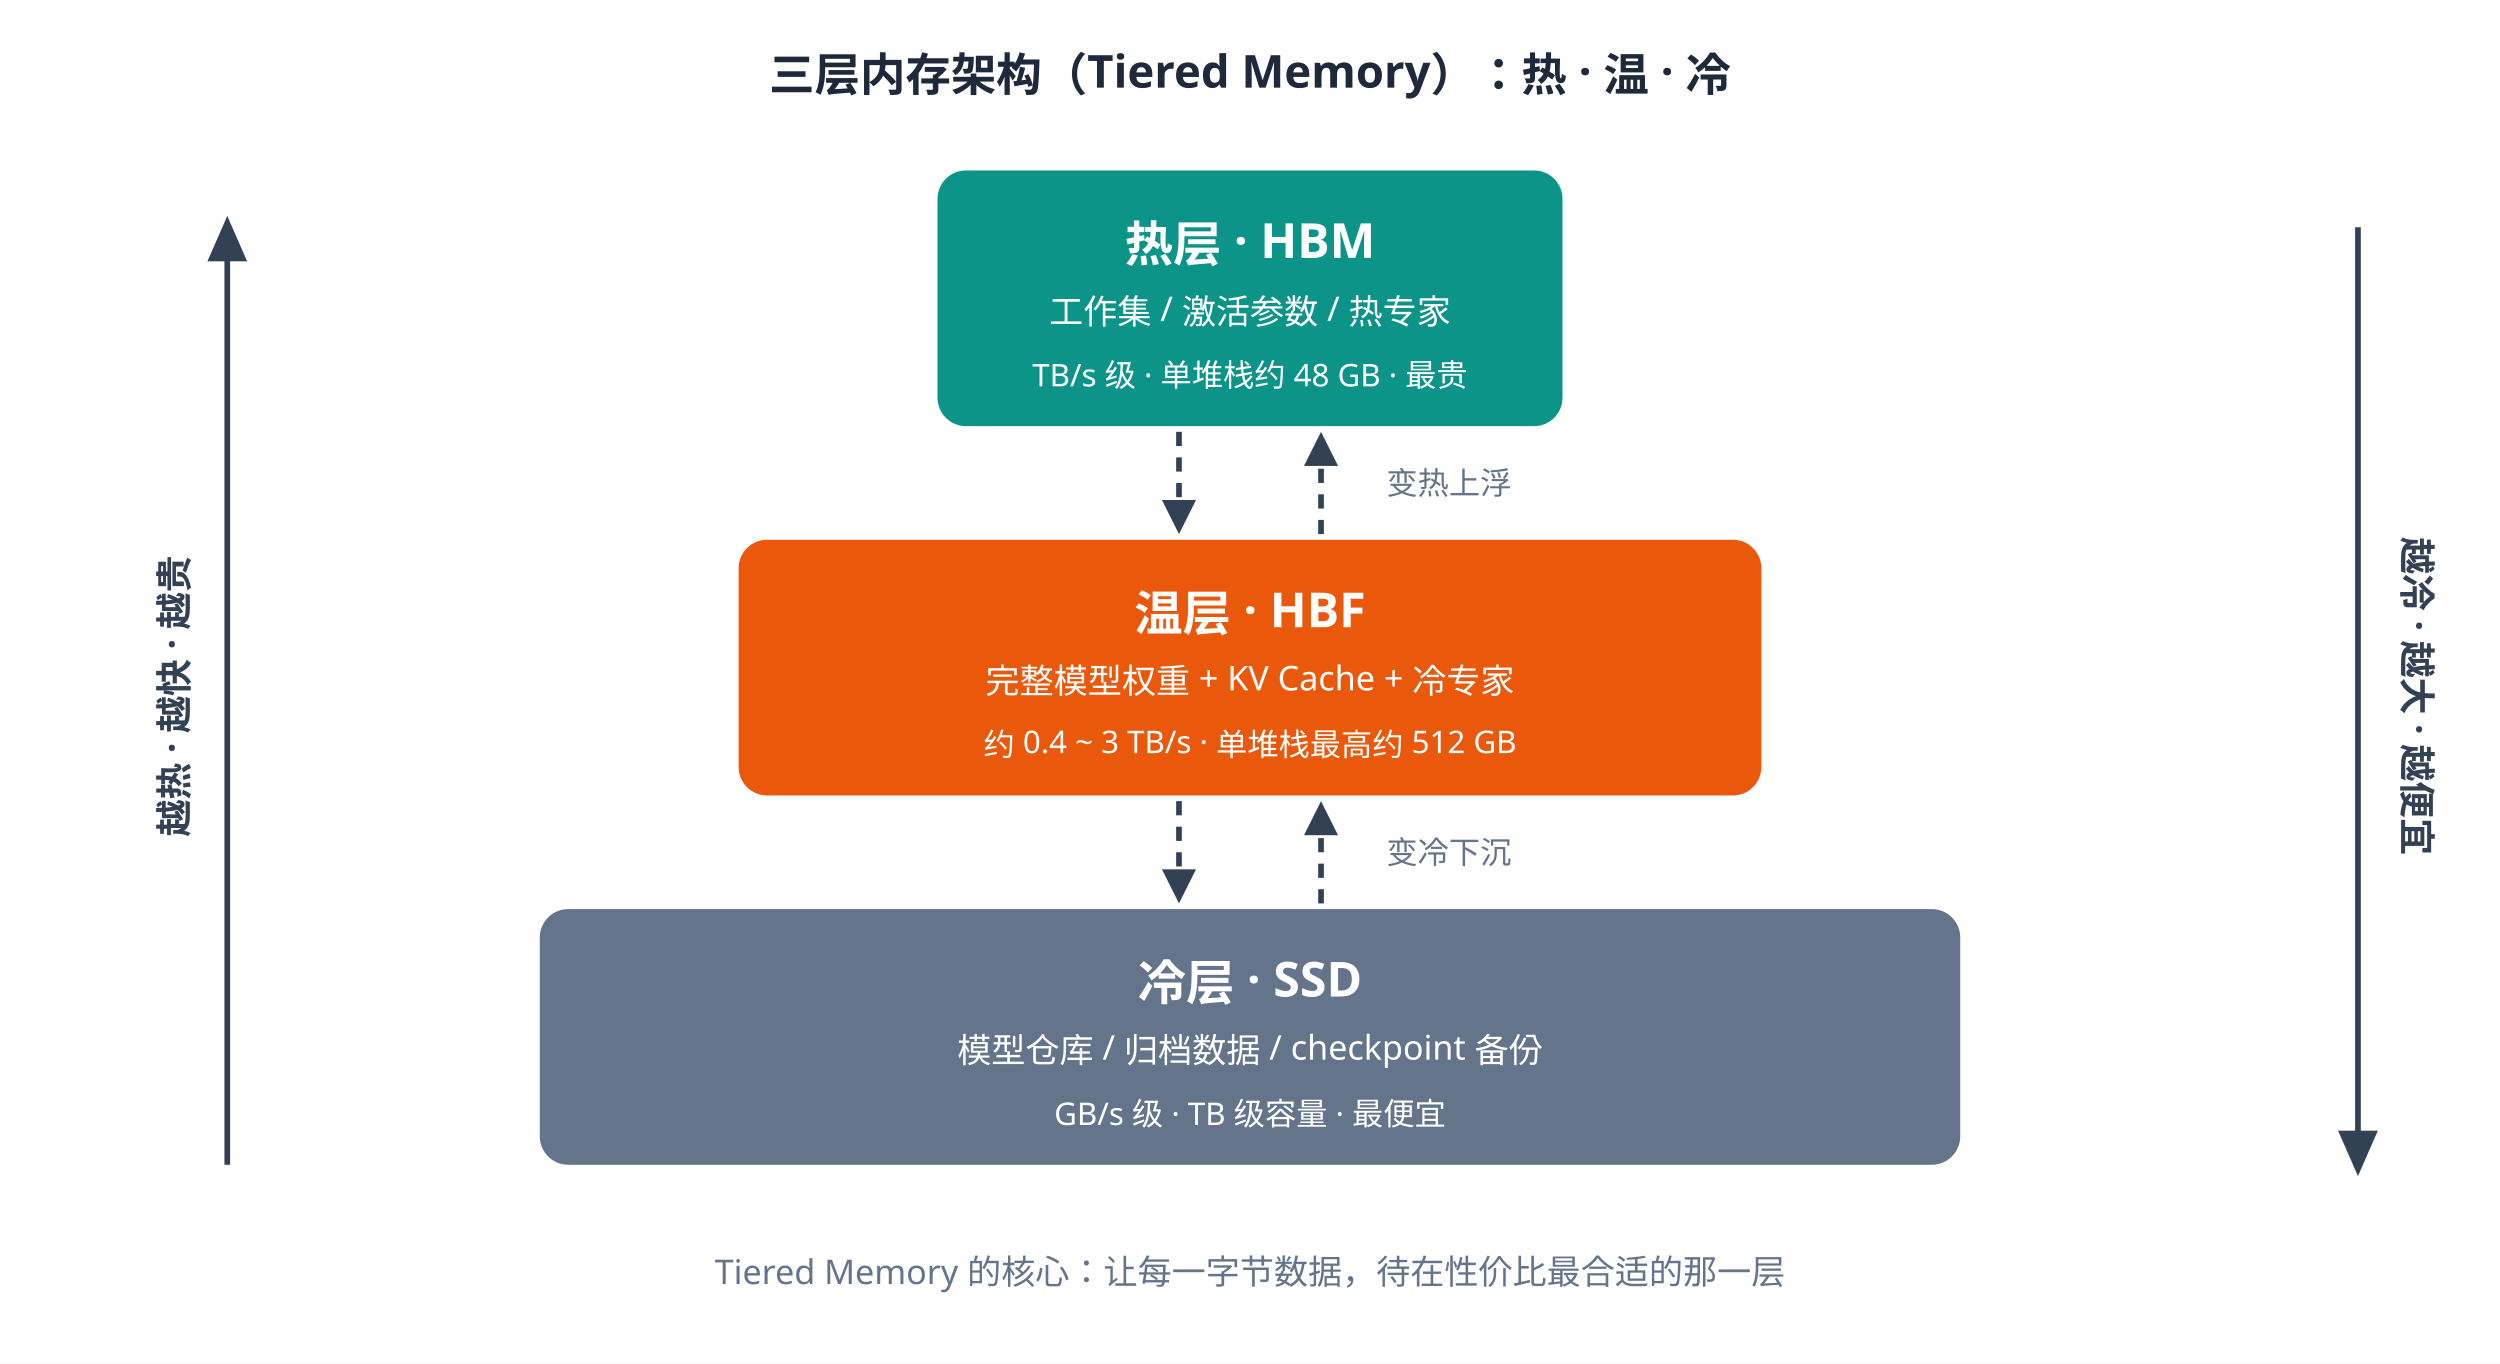
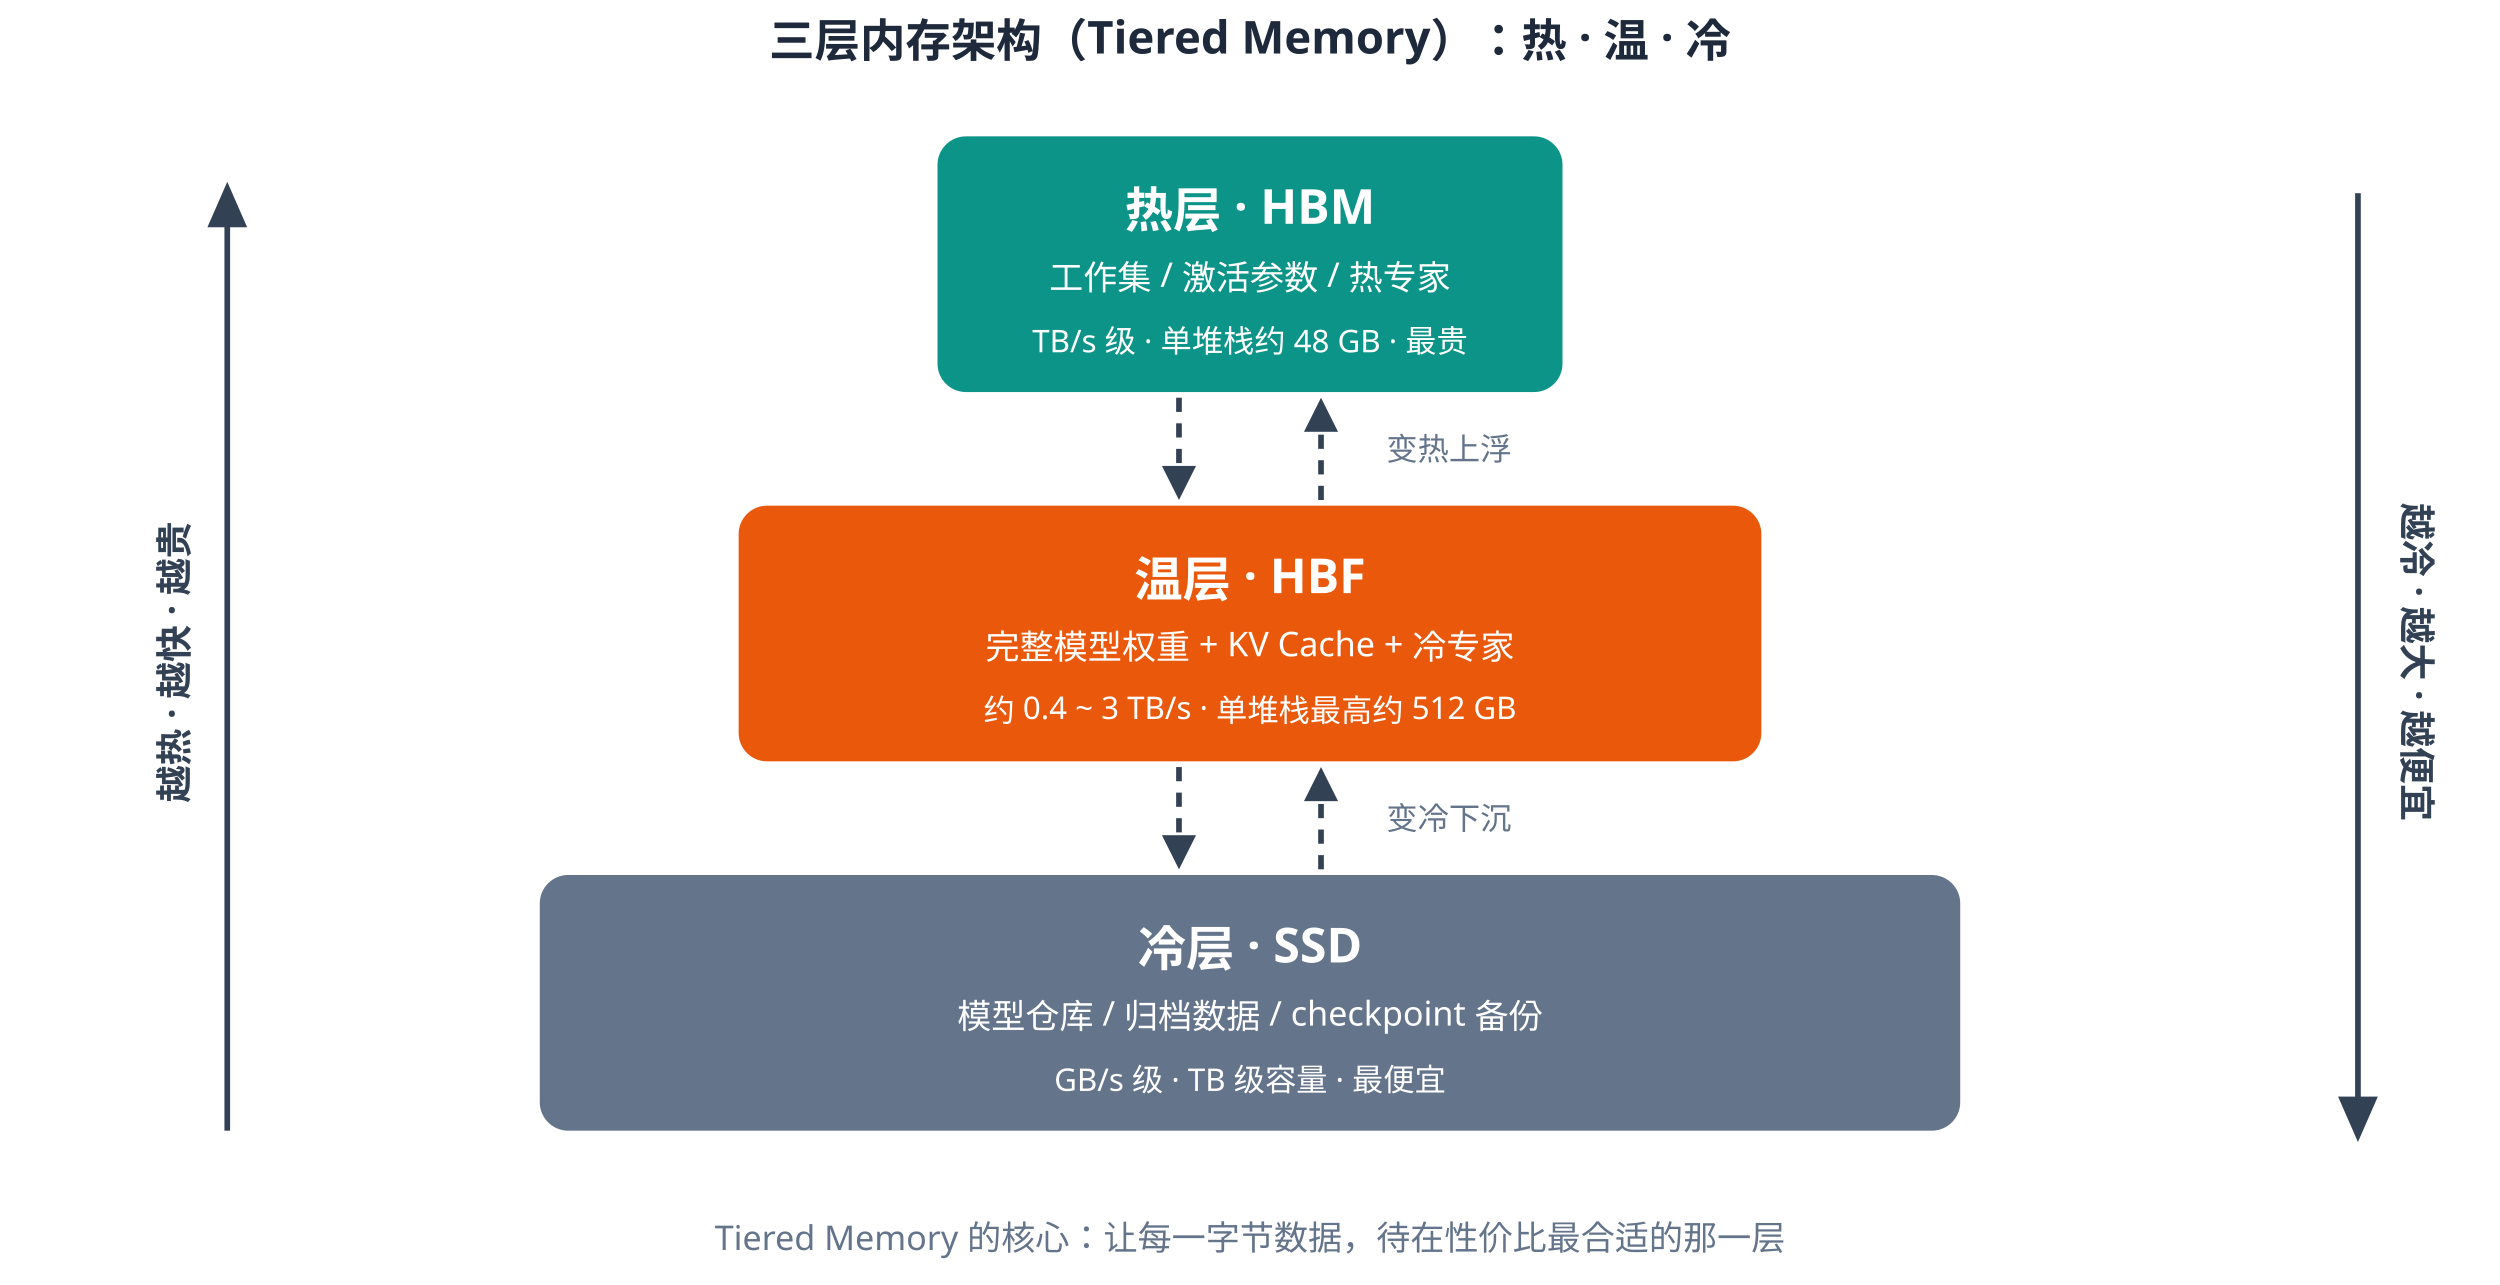
- <svg xmlns="http://www.w3.org/2000/svg" viewBox="0 0 880 480" font-family="'PingFang SC','Microsoft YaHei',sans-serif">
+ <svg xmlns="http://www.w3.org/2000/svg" viewBox="0 12 880 452" font-family="'PingFang SC','Microsoft YaHei',sans-serif">
  <rect x="0" y="0" width="880" height="480" fill="#ffffff" />
  <text x="440" y="32" text-anchor="middle" fill="#1e293b" font-size="16" font-weight="bold">三层内存架构（Tiered Memory）：热 · 温 · 冷</text>
  <rect x="330" y="60" width="220" height="90" rx="10" fill="#0d9488" />
  <text x="440" y="92" text-anchor="middle" fill="#ffffff" font-size="17" font-weight="bold">热层 · HBM</text>
  <text x="440" y="114" text-anchor="middle" fill="#ffffff" font-size="12">工作集 / 激活参数 / 热专家</text>
  <text x="440" y="136" text-anchor="middle" fill="#ffffff" font-size="11">TB/s 级 · 单堆栈约 48 GB · 最贵</text>
  <rect x="260" y="190" width="360" height="90" rx="10" fill="#ea580c" />
  <text x="440" y="222" text-anchor="middle" fill="#ffffff" font-size="17" font-weight="bold">温层 · HBF</text>
  <text x="440" y="244" text-anchor="middle" fill="#ffffff" font-size="12">完整模型权重 + KV Cache + 冷专家</text>
  <text x="440" y="266" text-anchor="middle" fill="#ffffff" font-size="11">约 0.4 ~ 3 TB/s · 单堆栈最高约 512 GB</text>
  <rect x="190" y="320" width="500" height="90" rx="10" fill="#64748b" />
  <text x="440" y="352" text-anchor="middle" fill="#ffffff" font-size="17" font-weight="bold">冷层 · SSD</text>
  <text x="440" y="374" text-anchor="middle" fill="#ffffff" font-size="12">模型仓库 / 归档数据 / checkpoint 备份</text>
  <text x="440" y="396" text-anchor="middle" fill="#ffffff" font-size="11">GB/s 级 · TB 级容量 · 最便宜</text>
  <line x1="415" y1="152" x2="415" y2="180" stroke="#334155" stroke-width="2" stroke-dasharray="5 4" />
  <polygon points="415,188 409,176 421,176" fill="#334155" />
  <line x1="465" y1="188" x2="465" y2="160" stroke="#334155" stroke-width="2" stroke-dasharray="5 4" />
  <polygon points="465,152 459,164 471,164" fill="#334155" />
  <text x="488" y="174" fill="#64748b" font-size="11">变热上浮</text>
  <line x1="415" y1="282" x2="415" y2="310" stroke="#334155" stroke-width="2" stroke-dasharray="5 4" />
  <polygon points="415,318 409,306 421,306" fill="#334155" />
  <line x1="465" y1="318" x2="465" y2="290" stroke="#334155" stroke-width="2" stroke-dasharray="5 4" />
  <polygon points="465,282 459,294 471,294" fill="#334155" />
  <text x="488" y="304" fill="#64748b" font-size="11">变冷下沉</text>
  <line x1="80" y1="410" x2="80" y2="88" stroke="#334155" stroke-width="2" />
  <polygon points="80,76 73,92 87,92" fill="#334155" />
  <text x="66" y="245" text-anchor="middle" fill="#334155" font-size="13" font-weight="bold" transform="rotate(-90 66 245)">越热 · 越快 · 越贵</text>
  <line x1="830" y1="80" x2="830" y2="402" stroke="#334155" stroke-width="2" />
  <polygon points="830,414 823,398 837,398" fill="#334155" />
  <text x="846" y="245" text-anchor="middle" fill="#334155" font-size="13" font-weight="bold" transform="rotate(90 846 245)">越冷 · 越大 · 越便宜</text>
  <text x="440" y="452" text-anchor="middle" fill="#64748b" font-size="12">Tiered Memory 的核心：让每一字节数据，待在性价比最合适的那一层</text>
</svg>
